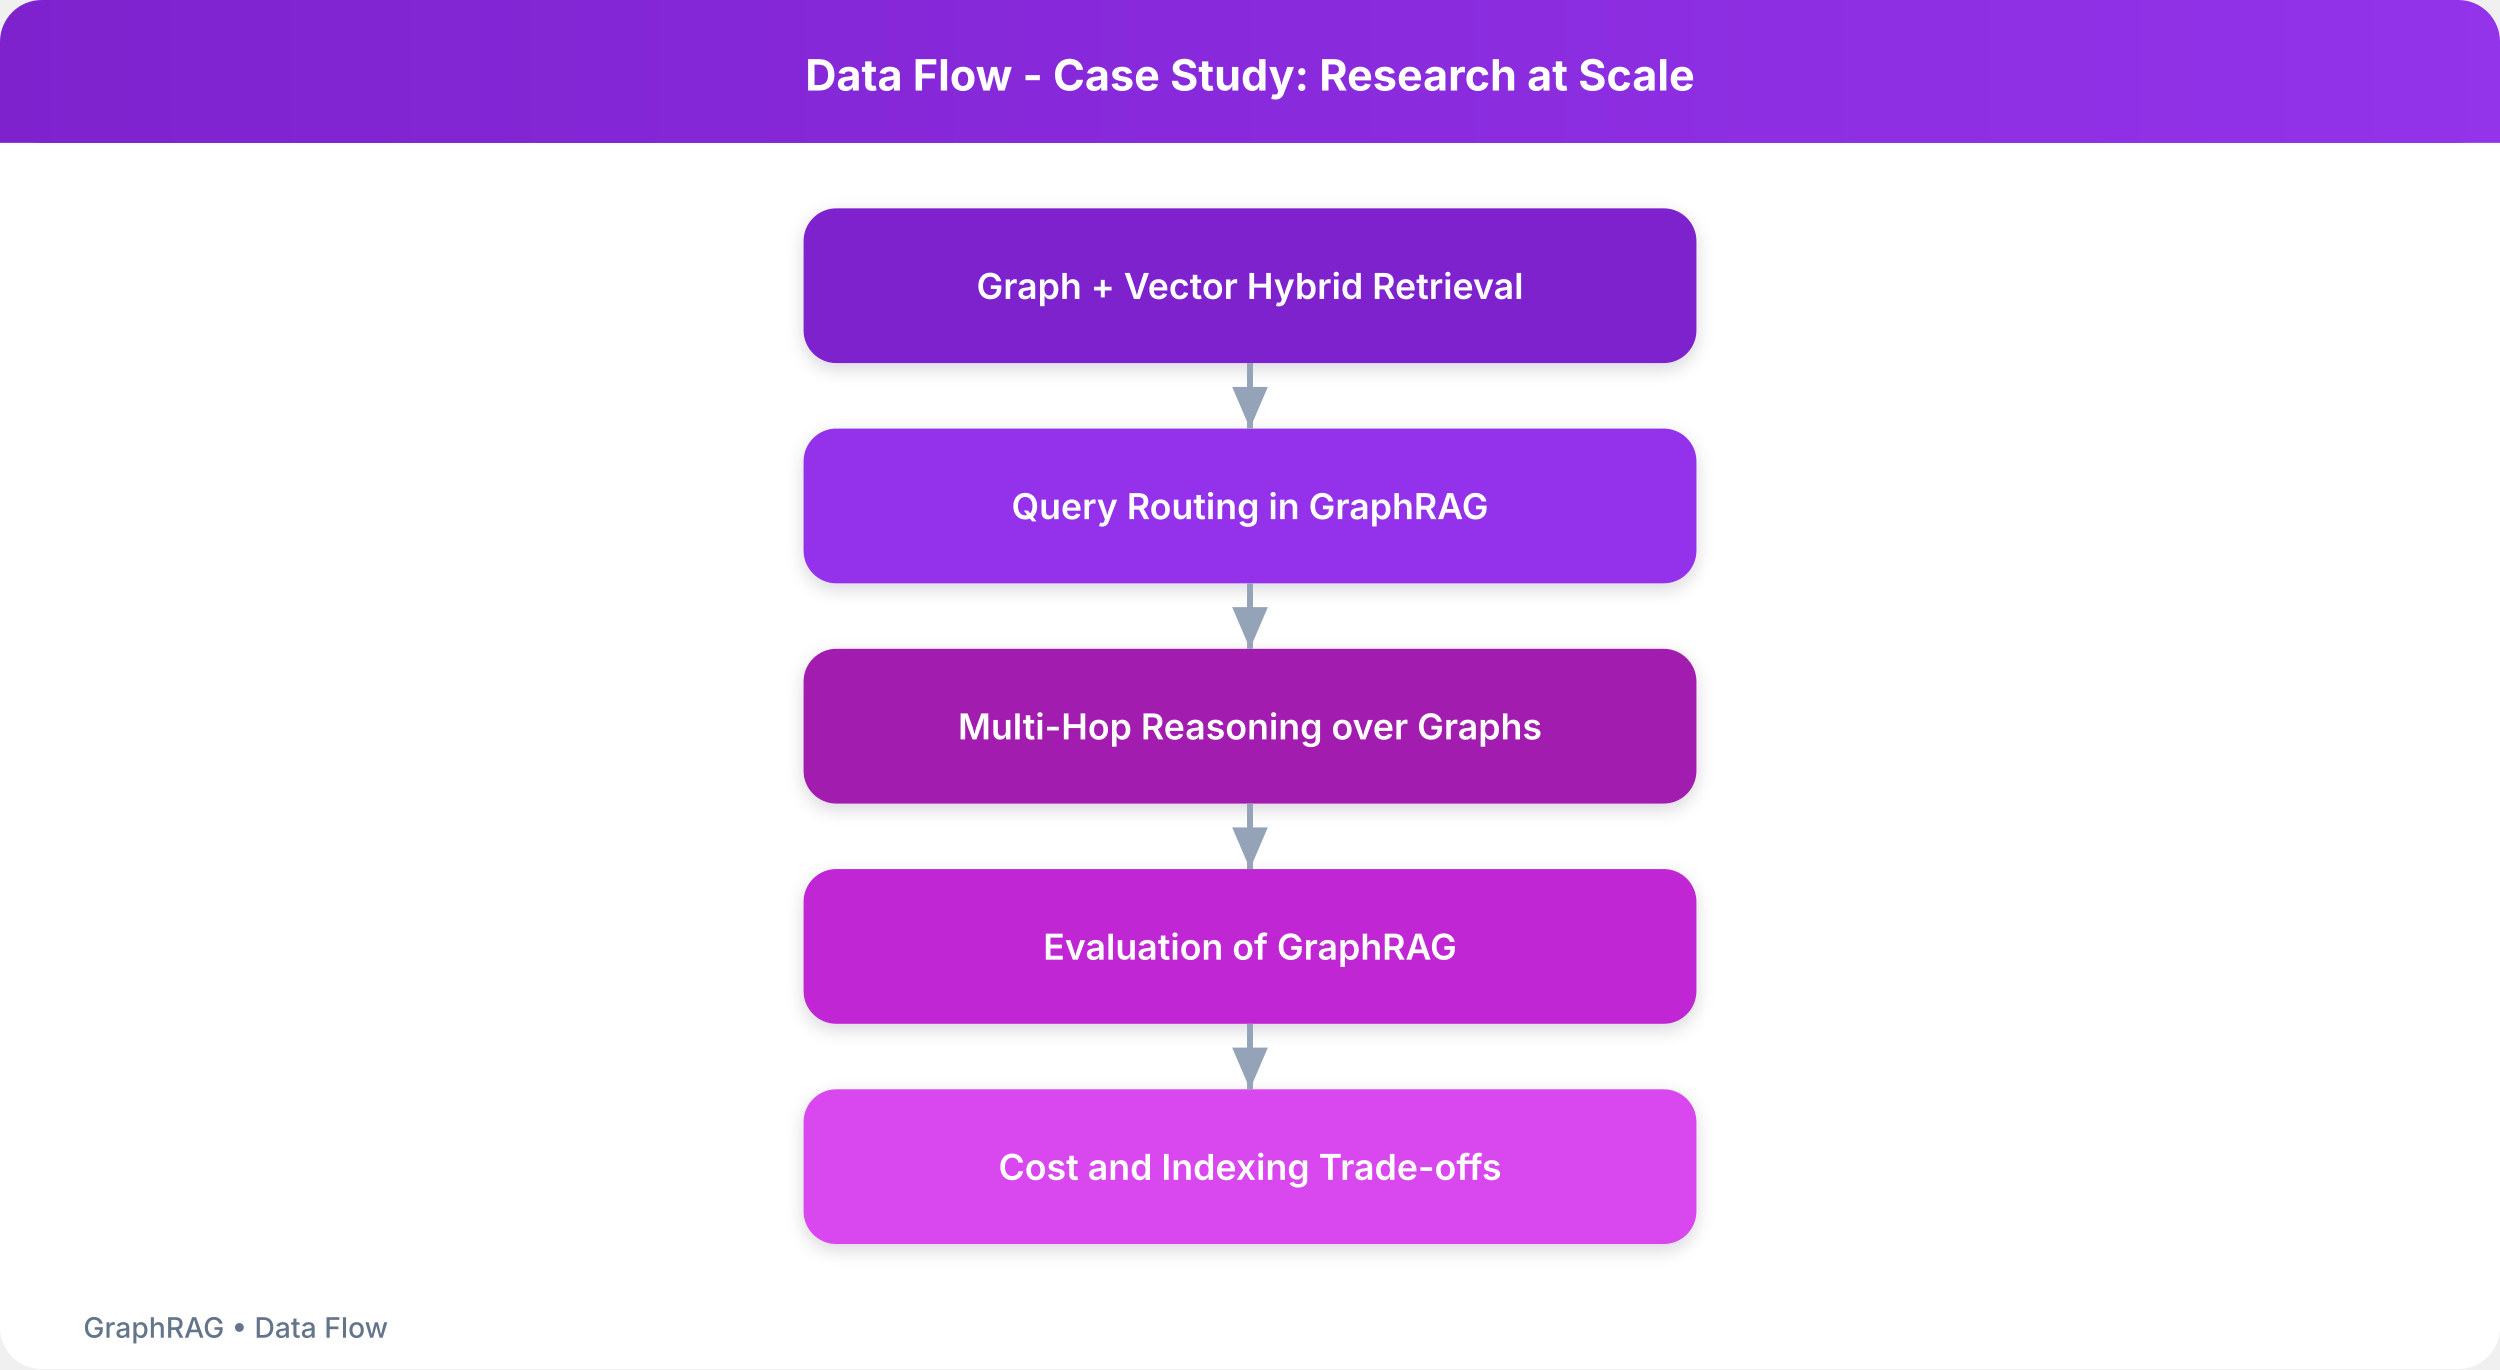
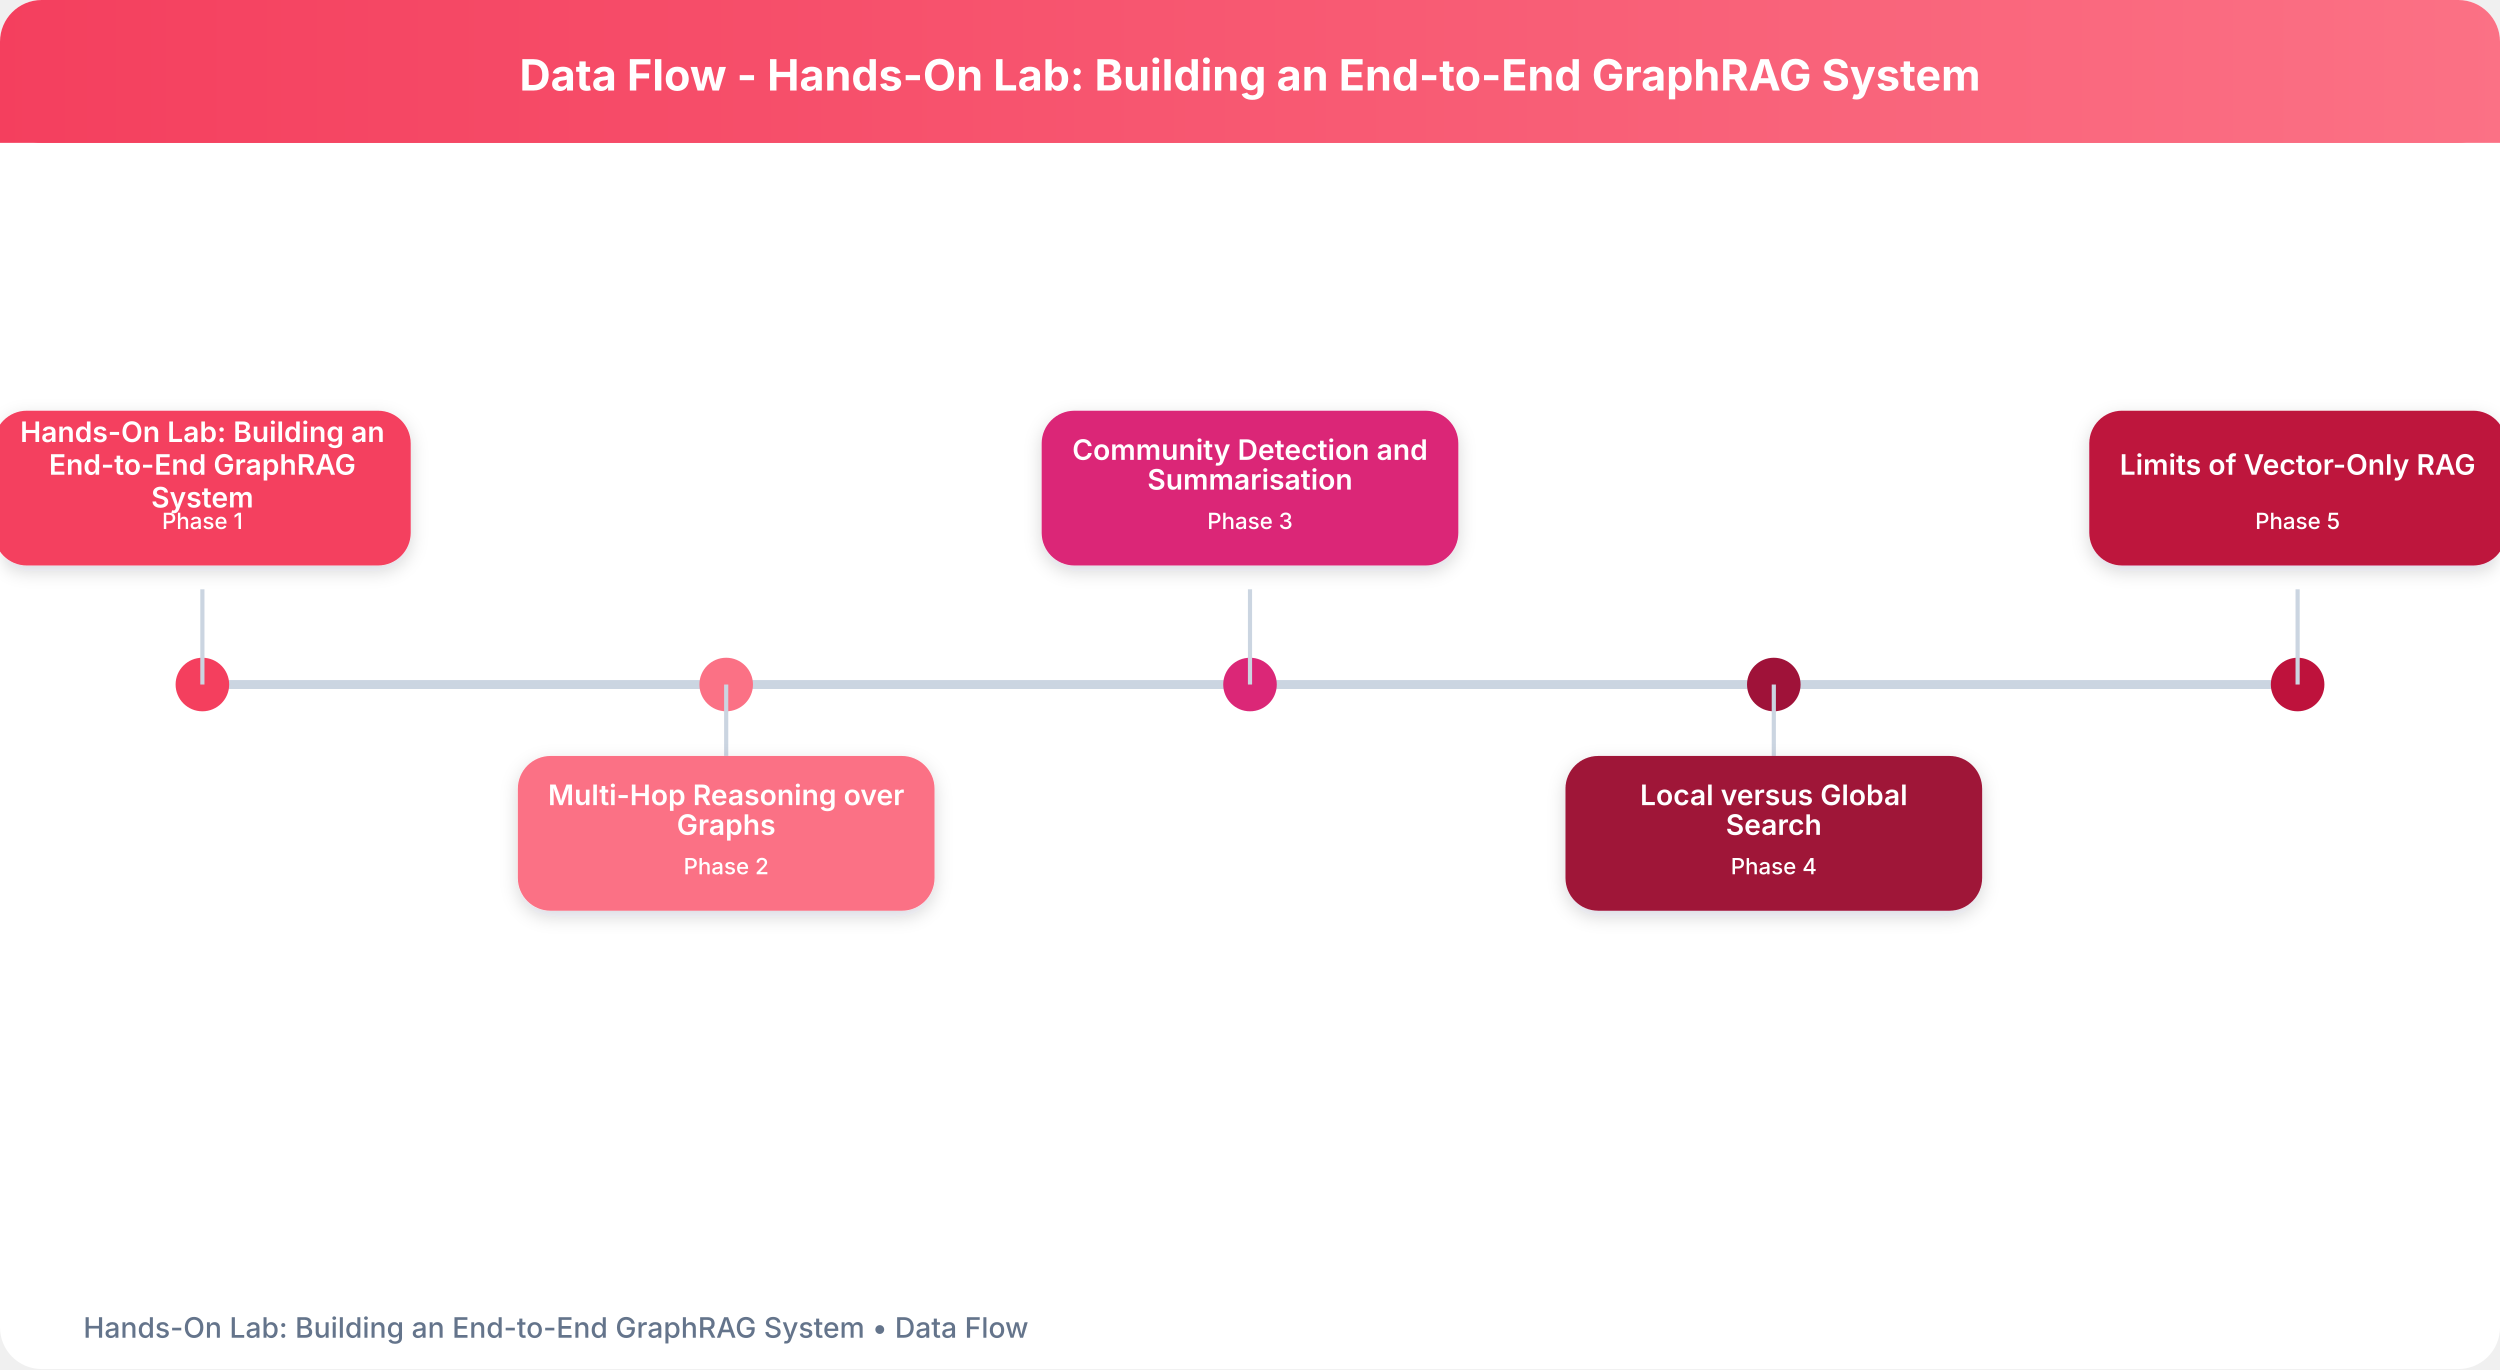
- <svg xmlns="http://www.w3.org/2000/svg" width="840" height="460" data-tpl="flow_v" data-pal="7-1" viewBox="0 0 840 460" font-family="Inter, Segoe UI, Arial, sans-serif">
+ <svg xmlns="http://www.w3.org/2000/svg" width="840" height="460" data-tpl="timeline" data-pal="4-3" viewBox="0 0 840 460" font-family="Inter, Segoe UI, Arial, sans-serif">
  <defs>
    <marker id="ar" markerWidth="9" markerHeight="9" refX="7" refY="3" orient="auto">
      <path d="M0,0 L7,3 L0,6 z" fill="#94a3b8" />
    </marker>
    <marker id="arw" markerWidth="9" markerHeight="9" refX="7" refY="3" orient="auto">
      <path d="M0,0 L7,3 L0,6 z" fill="#ffffff" />
    </marker>
    <filter id="sh" x="-20%" y="-20%" width="140%" height="140%">
      <feDropShadow dx="0" dy="2" stdDeviation="3" flood-color="#0f172a" flood-opacity="0.16" />
    </filter>
  </defs>
  <defs>
-     <linearGradient id="bn8b7e058" x1="0" y1="0" x2="1" y2="0">
-       <stop offset="0" stop-color="#7e22ce" />
-       <stop offset="1" stop-color="#9333ea" />
+     <linearGradient id="bn47635a4" x1="0" y1="0" x2="1" y2="0">
+       <stop offset="0" stop-color="#f43f5e" />
+       <stop offset="1" stop-color="#fb7185" />
    </linearGradient>
  </defs>
  <rect width="840" height="460" rx="14" fill="#ffffff" />
-   <rect x="0" y="0" width="840" height="48" rx="14" fill="url(#bn8b7e058)" />
-   <rect x="0" y="32" width="840" height="16" fill="url(#bn8b7e058)" />
-   <text x="420" y="25" text-anchor="middle" font-size="14.5" font-weight="700" fill="#ffffff" dominant-baseline="middle">Data Flow - Case Study: Research at Scale</text>
-   <rect x="270" y="70" width="300" height="52" rx="11" fill="#7e22ce" filter="url(#sh)" />
-   <text x="420" y="96" text-anchor="middle" font-size="12" font-weight="600" fill="#ffffff" dominant-baseline="middle">Graph + Vector Hybrid Retrieval</text>
-   <rect x="270" y="144" width="300" height="52" rx="11" fill="#9333ea" filter="url(#sh)" />
-   <text x="420" y="170" text-anchor="middle" font-size="12" font-weight="600" fill="#ffffff" dominant-baseline="middle">Query Routing in GraphRAG</text>
-   <line x1="420" y1="122" x2="420" y2="144" stroke="#94a3b8" stroke-width="2" marker-end="url(#ar)" />
-   <rect x="270" y="218" width="300" height="52" rx="11" fill="#a21caf" filter="url(#sh)" />
-   <text x="420" y="244" text-anchor="middle" font-size="12" font-weight="600" fill="#ffffff" dominant-baseline="middle">Multi-Hop Reasoning over Graphs</text>
-   <line x1="420" y1="196" x2="420" y2="218" stroke="#94a3b8" stroke-width="2" marker-end="url(#ar)" />
-   <rect x="270" y="292" width="300" height="52" rx="11" fill="#c026d3" filter="url(#sh)" />
-   <text x="420" y="318" text-anchor="middle" font-size="12" font-weight="600" fill="#ffffff" dominant-baseline="middle">Evaluation of GraphRAG</text>
-   <line x1="420" y1="270" x2="420" y2="292" stroke="#94a3b8" stroke-width="2" marker-end="url(#ar)" />
-   <rect x="270" y="366" width="300" height="52" rx="11" fill="#d946ef" filter="url(#sh)" />
-   <text x="420" y="392" text-anchor="middle" font-size="12" font-weight="600" fill="#ffffff" dominant-baseline="middle">Cost and Indexing Trade-offs</text>
-   <line x1="420" y1="344" x2="420" y2="366" stroke="#94a3b8" stroke-width="2" marker-end="url(#ar)" />
-   <text x="28" y="446" text-anchor="start" font-size="9.5" font-weight="500" fill="#64748b" dominant-baseline="middle">GraphRAG  •  Data Flow</text>
+   <rect x="0" y="0" width="840" height="48" rx="14" fill="url(#bn47635a4)" />
+   <rect x="0" y="32" width="840" height="16" fill="url(#bn47635a4)" />
+   <text x="420" y="25" text-anchor="middle" font-size="14.5" font-weight="700" fill="#ffffff" dominant-baseline="middle">Data Flow - Hands-On Lab: Building an End-to-End GraphRAG System</text>
+   <line x1="68" y1="230.0" x2="772" y2="230.0" stroke="#cbd5e1" stroke-width="3" />
+   <circle cx="68" cy="230.0" r="9" fill="#f43f5e" />
+   <line x1="68" y1="230.0" x2="68" y2="198" stroke="#cbd5e1" stroke-width="1.4" />
+   <rect x="-2" y="138" width="140" height="52" rx="11" fill="#f43f5e" filter="url(#sh)" />
+   <text x="68" y="145" text-anchor="middle" font-size="9.5" font-weight="600" fill="#ffffff" dominant-baseline="middle">Hands-On Lab: Building an</text>
+   <text x="68" y="156" text-anchor="middle" font-size="9.5" font-weight="600" fill="#ffffff" dominant-baseline="middle">End-to-End GraphRAG</text>
+   <text x="68" y="167" text-anchor="middle" font-size="9.5" font-weight="600" fill="#ffffff" dominant-baseline="middle">System</text>
+   <text x="68" y="175" text-anchor="middle" font-size="7.5" font-weight="500" fill="#ffffff" dominant-baseline="middle">Phase 1</text>
+   <circle cx="244" cy="230.0" r="9" fill="#fb7185" />
+   <line x1="244" y1="230.0" x2="244" y2="254" stroke="#cbd5e1" stroke-width="1.4" />
+   <rect x="174" y="254" width="140" height="52" rx="11" fill="#fb7185" filter="url(#sh)" />
+   <text x="244" y="267" text-anchor="middle" font-size="9.5" font-weight="600" fill="#ffffff" dominant-baseline="middle">Multi-Hop Reasoning over</text>
+   <text x="244" y="277" text-anchor="middle" font-size="9.5" font-weight="600" fill="#ffffff" dominant-baseline="middle">Graphs</text>
+   <text x="244" y="291" text-anchor="middle" font-size="7.5" font-weight="500" fill="#ffffff" dominant-baseline="middle">Phase 2</text>
+   <circle cx="420" cy="230.0" r="9" fill="#db2777" />
+   <line x1="420" y1="230.0" x2="420" y2="198" stroke="#cbd5e1" stroke-width="1.4" />
+   <rect x="350" y="138" width="140" height="52" rx="11" fill="#db2777" filter="url(#sh)" />
+   <text x="420" y="151" text-anchor="middle" font-size="9.5" font-weight="600" fill="#ffffff" dominant-baseline="middle">Community Detection and</text>
+   <text x="420" y="161" text-anchor="middle" font-size="9.5" font-weight="600" fill="#ffffff" dominant-baseline="middle">Summarisation</text>
+   <text x="420" y="175" text-anchor="middle" font-size="7.5" font-weight="500" fill="#ffffff" dominant-baseline="middle">Phase 3</text>
+   <circle cx="596" cy="230.0" r="9" fill="#9f1239" />
+   <line x1="596" y1="230.0" x2="596" y2="254" stroke="#cbd5e1" stroke-width="1.4" />
+   <rect x="526" y="254" width="140" height="52" rx="11" fill="#9f1239" filter="url(#sh)" />
+   <text x="596" y="267" text-anchor="middle" font-size="9.5" font-weight="600" fill="#ffffff" dominant-baseline="middle">Local versus Global</text>
+   <text x="596" y="277" text-anchor="middle" font-size="9.5" font-weight="600" fill="#ffffff" dominant-baseline="middle">Search</text>
+   <text x="596" y="291" text-anchor="middle" font-size="7.5" font-weight="500" fill="#ffffff" dominant-baseline="middle">Phase 4</text>
+   <circle cx="772" cy="230.0" r="9" fill="#be123c" />
+   <line x1="772" y1="230.0" x2="772" y2="198" stroke="#cbd5e1" stroke-width="1.4" />
+   <rect x="702" y="138" width="140" height="52" rx="11" fill="#be123c" filter="url(#sh)" />
+   <text x="772" y="156" text-anchor="middle" font-size="9.5" font-weight="600" fill="#ffffff" dominant-baseline="middle">Limits of Vector-Only RAG</text>
+   <text x="772" y="175" text-anchor="middle" font-size="7.5" font-weight="500" fill="#ffffff" dominant-baseline="middle">Phase 5</text>
+   <text x="28" y="446" text-anchor="start" font-size="9.5" font-weight="500" fill="#64748b" dominant-baseline="middle">Hands-On Lab: Building an End-to-End GraphRAG System  •  Data Flow</text>
</svg>
